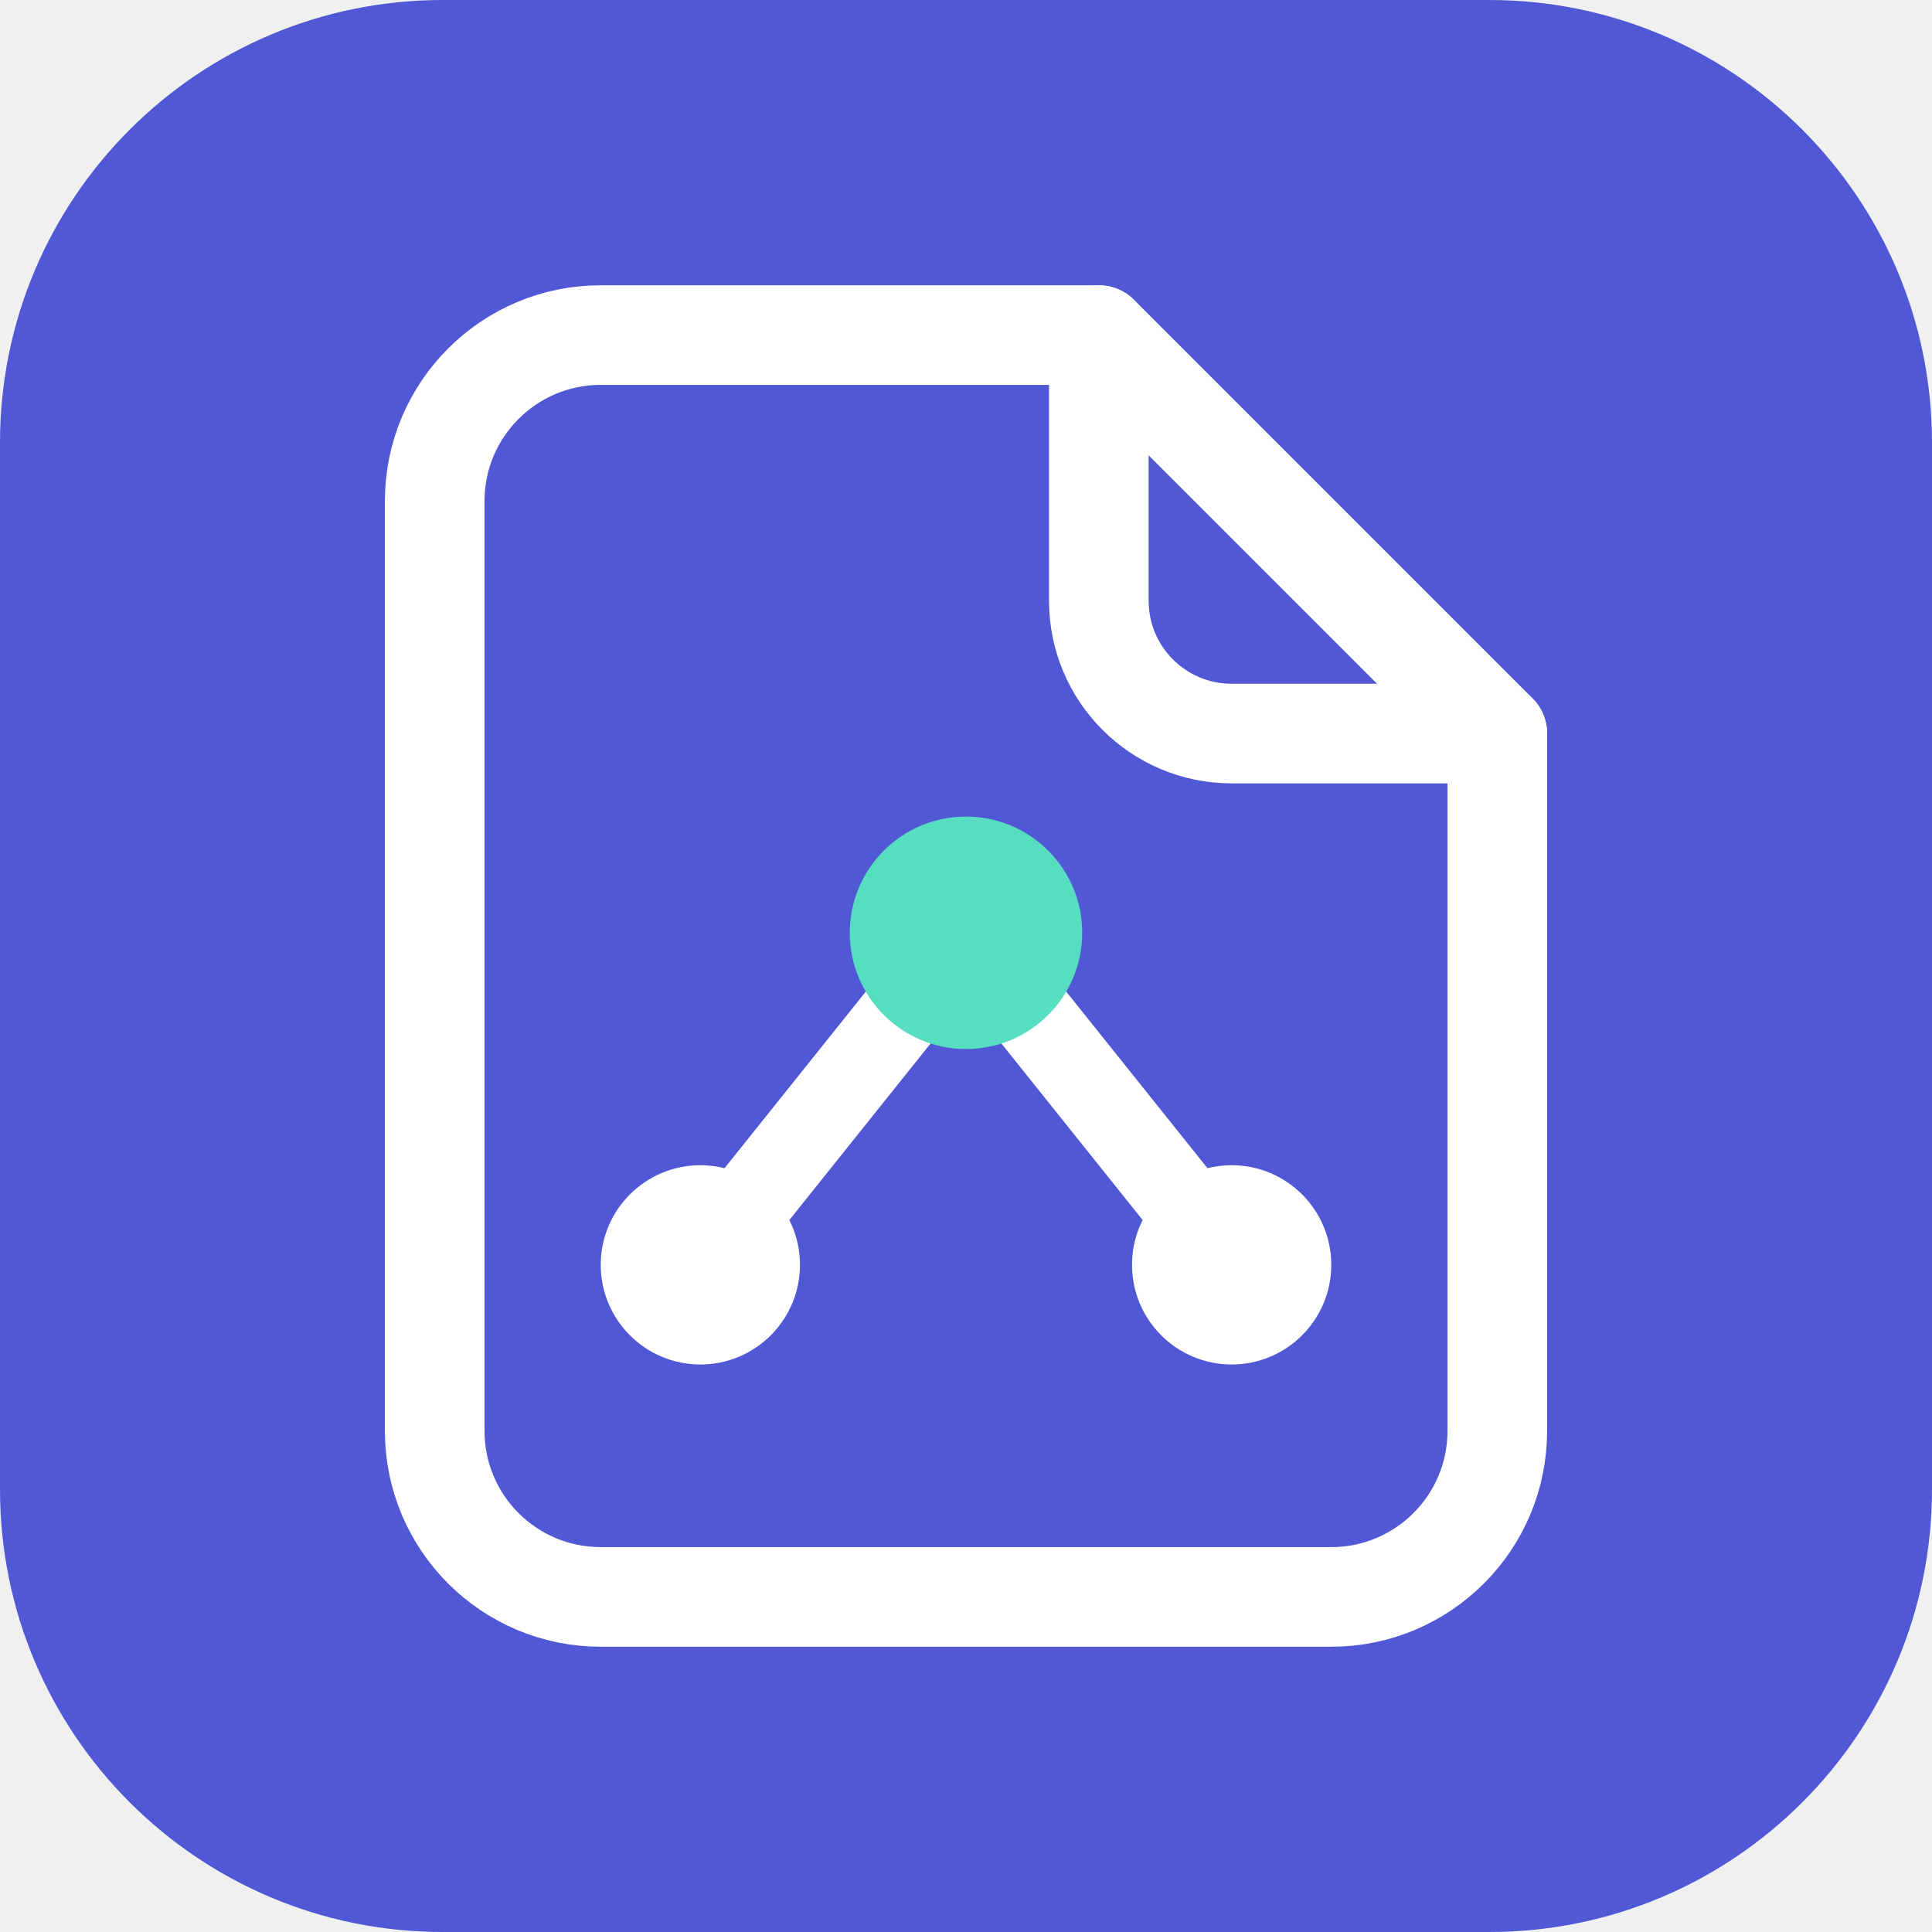
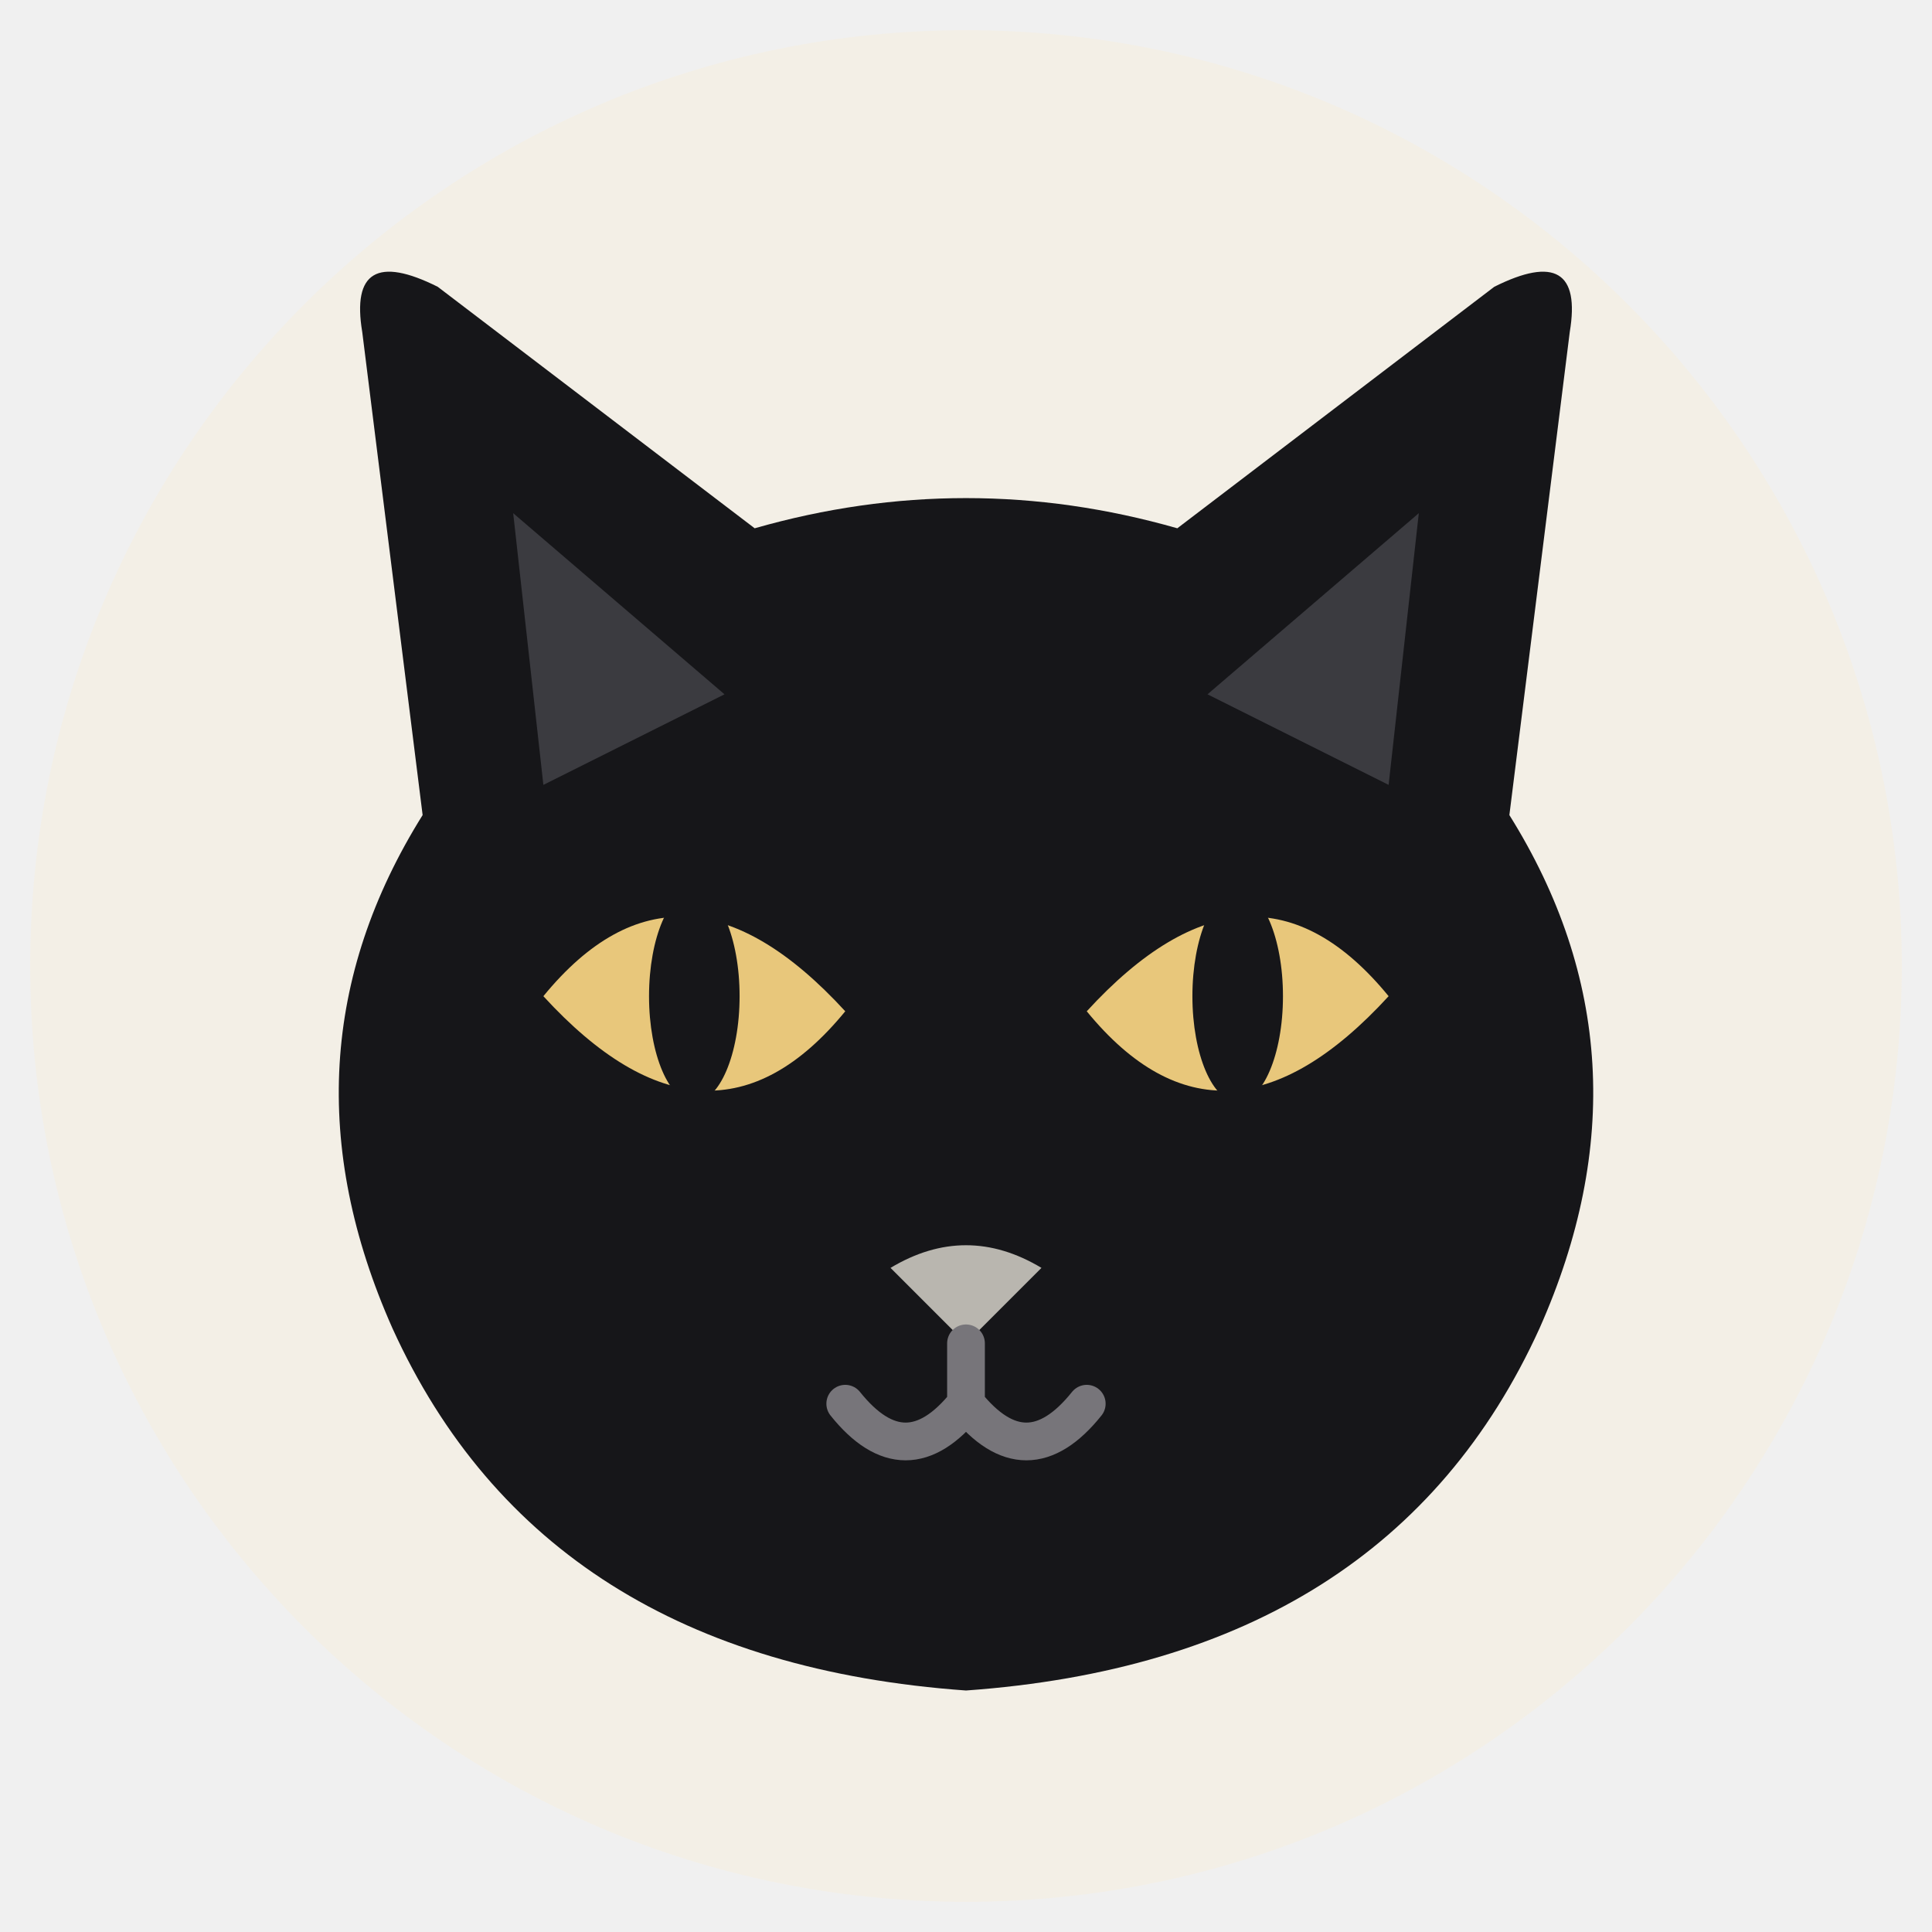
- <svg xmlns="http://www.w3.org/2000/svg" width="48" height="48" viewBox="0 0 48 48">
-   <rect width="48" height="48" rx="11" fill="#5158d6" />
-   <g transform="translate(4.2 4.2) scale(.825)">
-     <g fill="none" stroke="#ffffff" stroke-width="3" stroke-linecap="round" stroke-linejoin="round">
-       <path d="M28 5H13a5 5 0 0 0-5 5v28a5 5 0 0 0 5 5h22a5 5 0 0 0 5-5V17L28 5Z" />
-       <path d="M28 5v8a4 4 0 0 0 4 4h8" />
-       <path d="m16 33 8-10 8 10" stroke-width="2.5" />
-     </g>
-     <g fill="#ffffff">
-       <circle cx="16" cy="33" r="3" />
-       <circle cx="32" cy="33" r="3" />
-     </g>
-     <circle cx="24" cy="23" r="3.5" fill="#57ddbf" />
-   </g>
+ <svg xmlns="http://www.w3.org/2000/svg" width="64" height="64" viewBox="0 0 64 64" role="img" aria-labelledby="title">
+   <circle cx="32" cy="32" r="31" fill="#f3efe6" />
+   <path d="M14 27 12 11Q11.5 8 14.5 9.5L25 17.5Q32 15.5 39 17.5L49.5 9.5Q52.5 8 52 11L50 27Q55 35 51 44Q46 55 32 56Q18 55 13 44Q9 35 14 27Z" fill="#161619" />
+   <path d="m17 17 7 6-6 3Zm30 0-7 6 6 3Z" fill="#3b3b40" />
+   <path d="M18 33Q22.5 27.5 28 33.5Q23.5 39 18 33Zm28 0Q41.5 27.5 36 33.5Q40.5 39 46 33Z" fill="#e8c77b" />
+   <ellipse cx="23" cy="33" rx="1.5" ry="3.5" fill="#161619" />
+   <ellipse cx="41" cy="33" rx="1.5" ry="3.5" fill="#161619" />
+   <path d="M29.5 42Q32 40.5 34.5 42L32 44.5Z" fill="#b9b6af" />
+   <path d="M32 44.5v2M32 46.5q-2 2.5-4 0m4 0q2 2.5 4 0" fill="none" stroke="#77757a" stroke-width="1.25" stroke-linecap="round" />
</svg>
